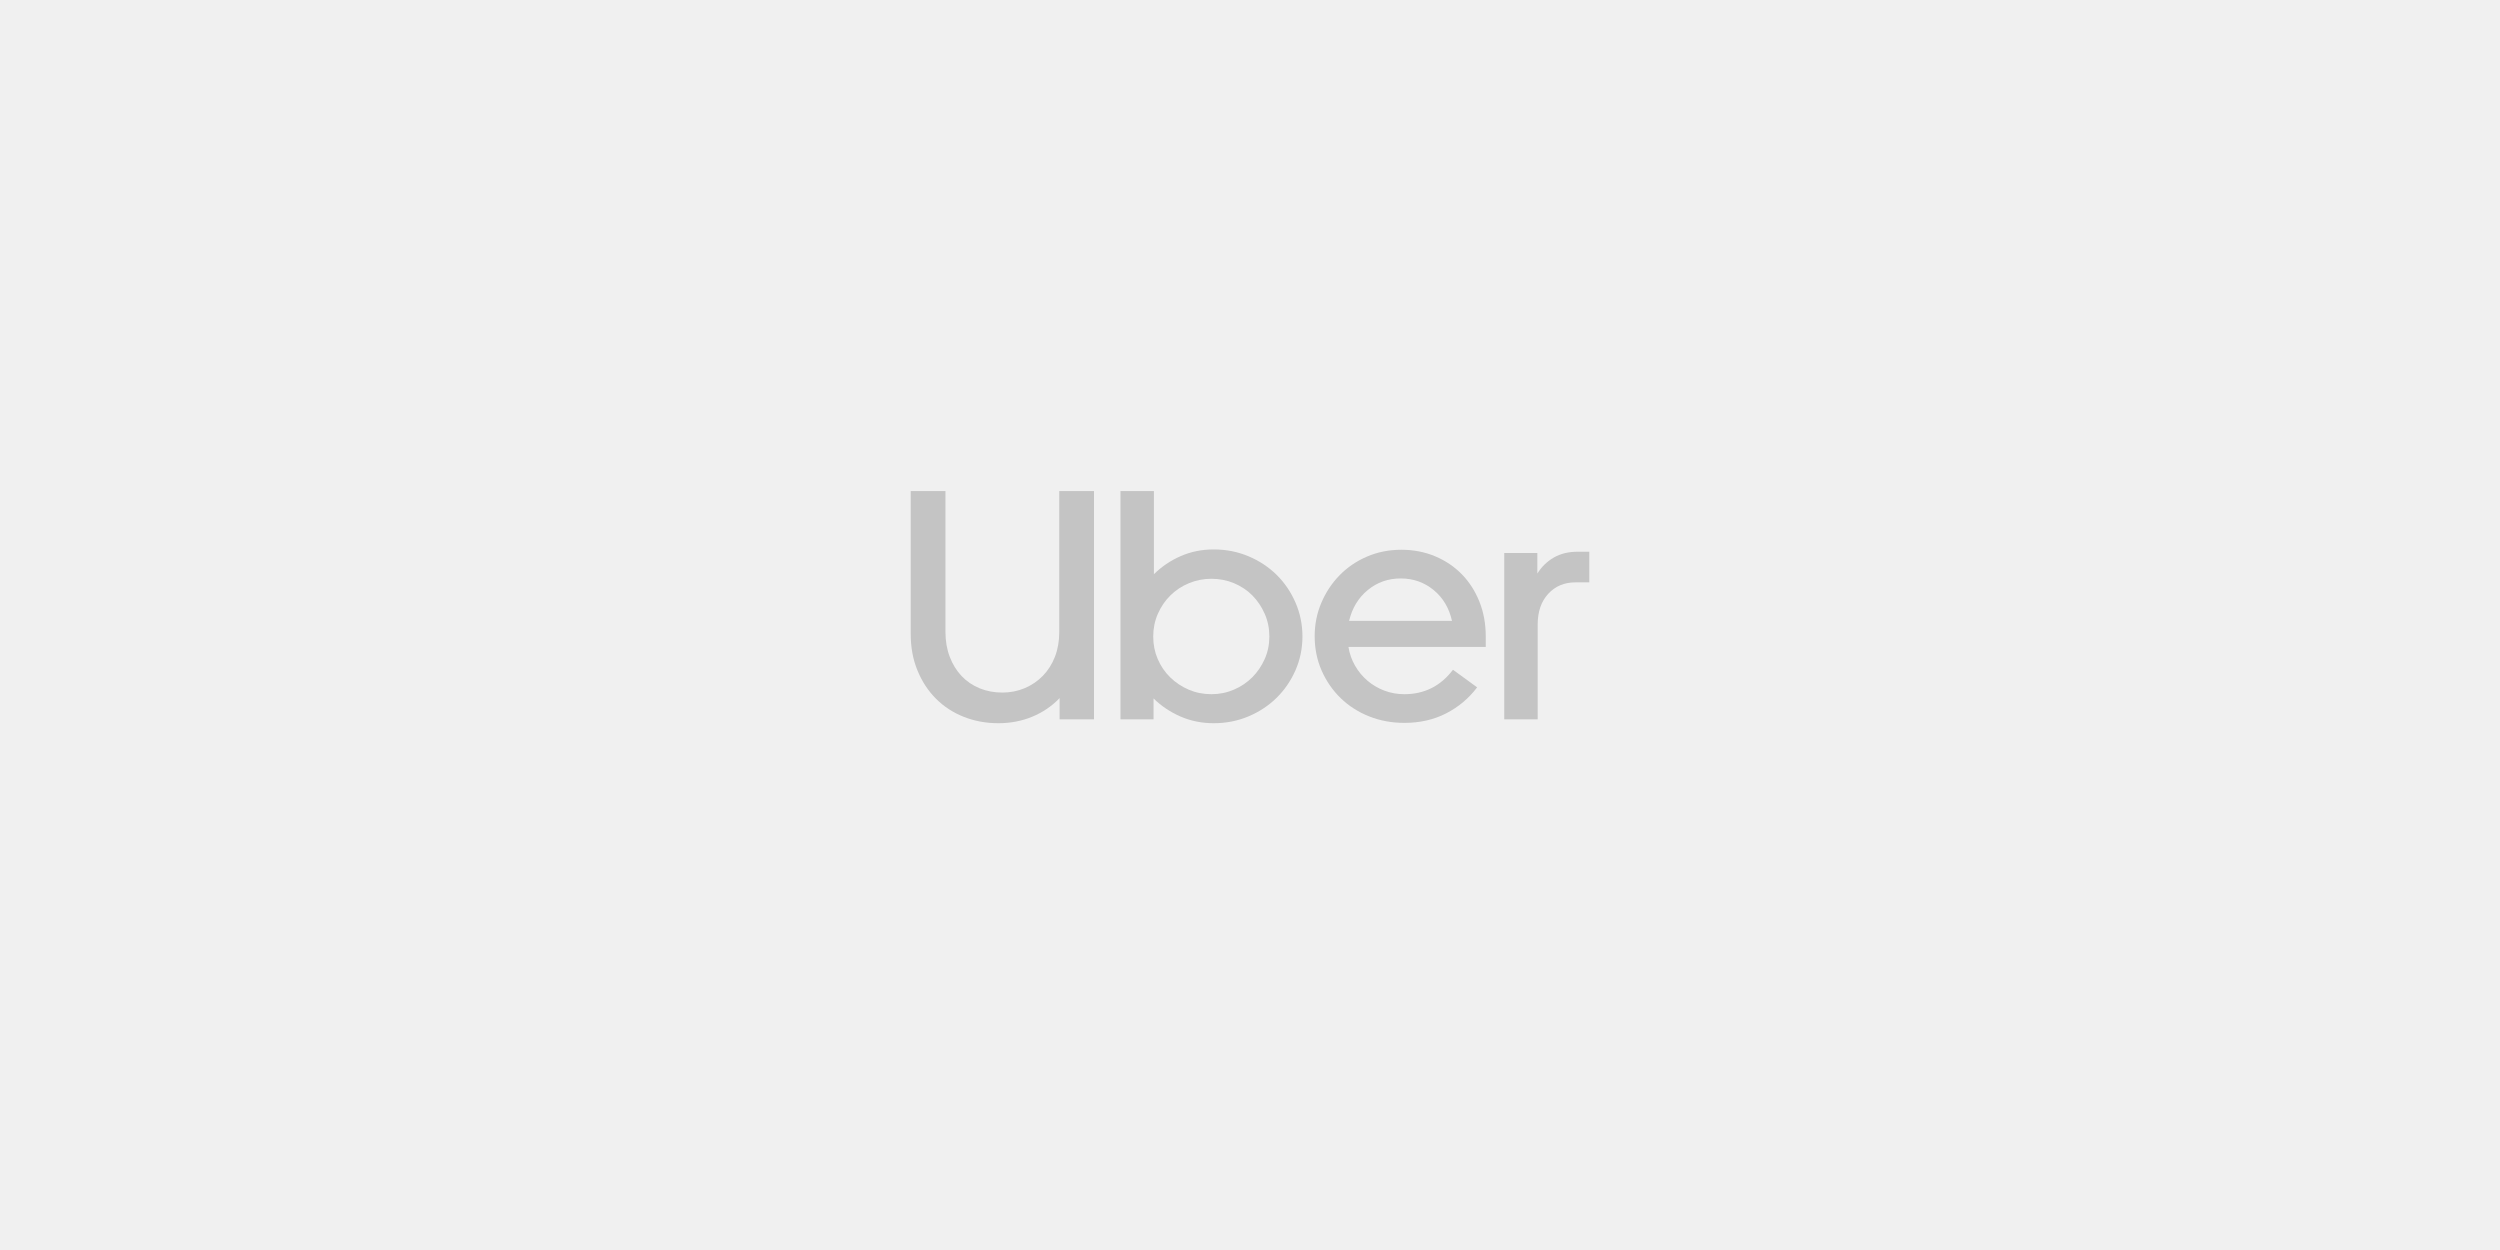
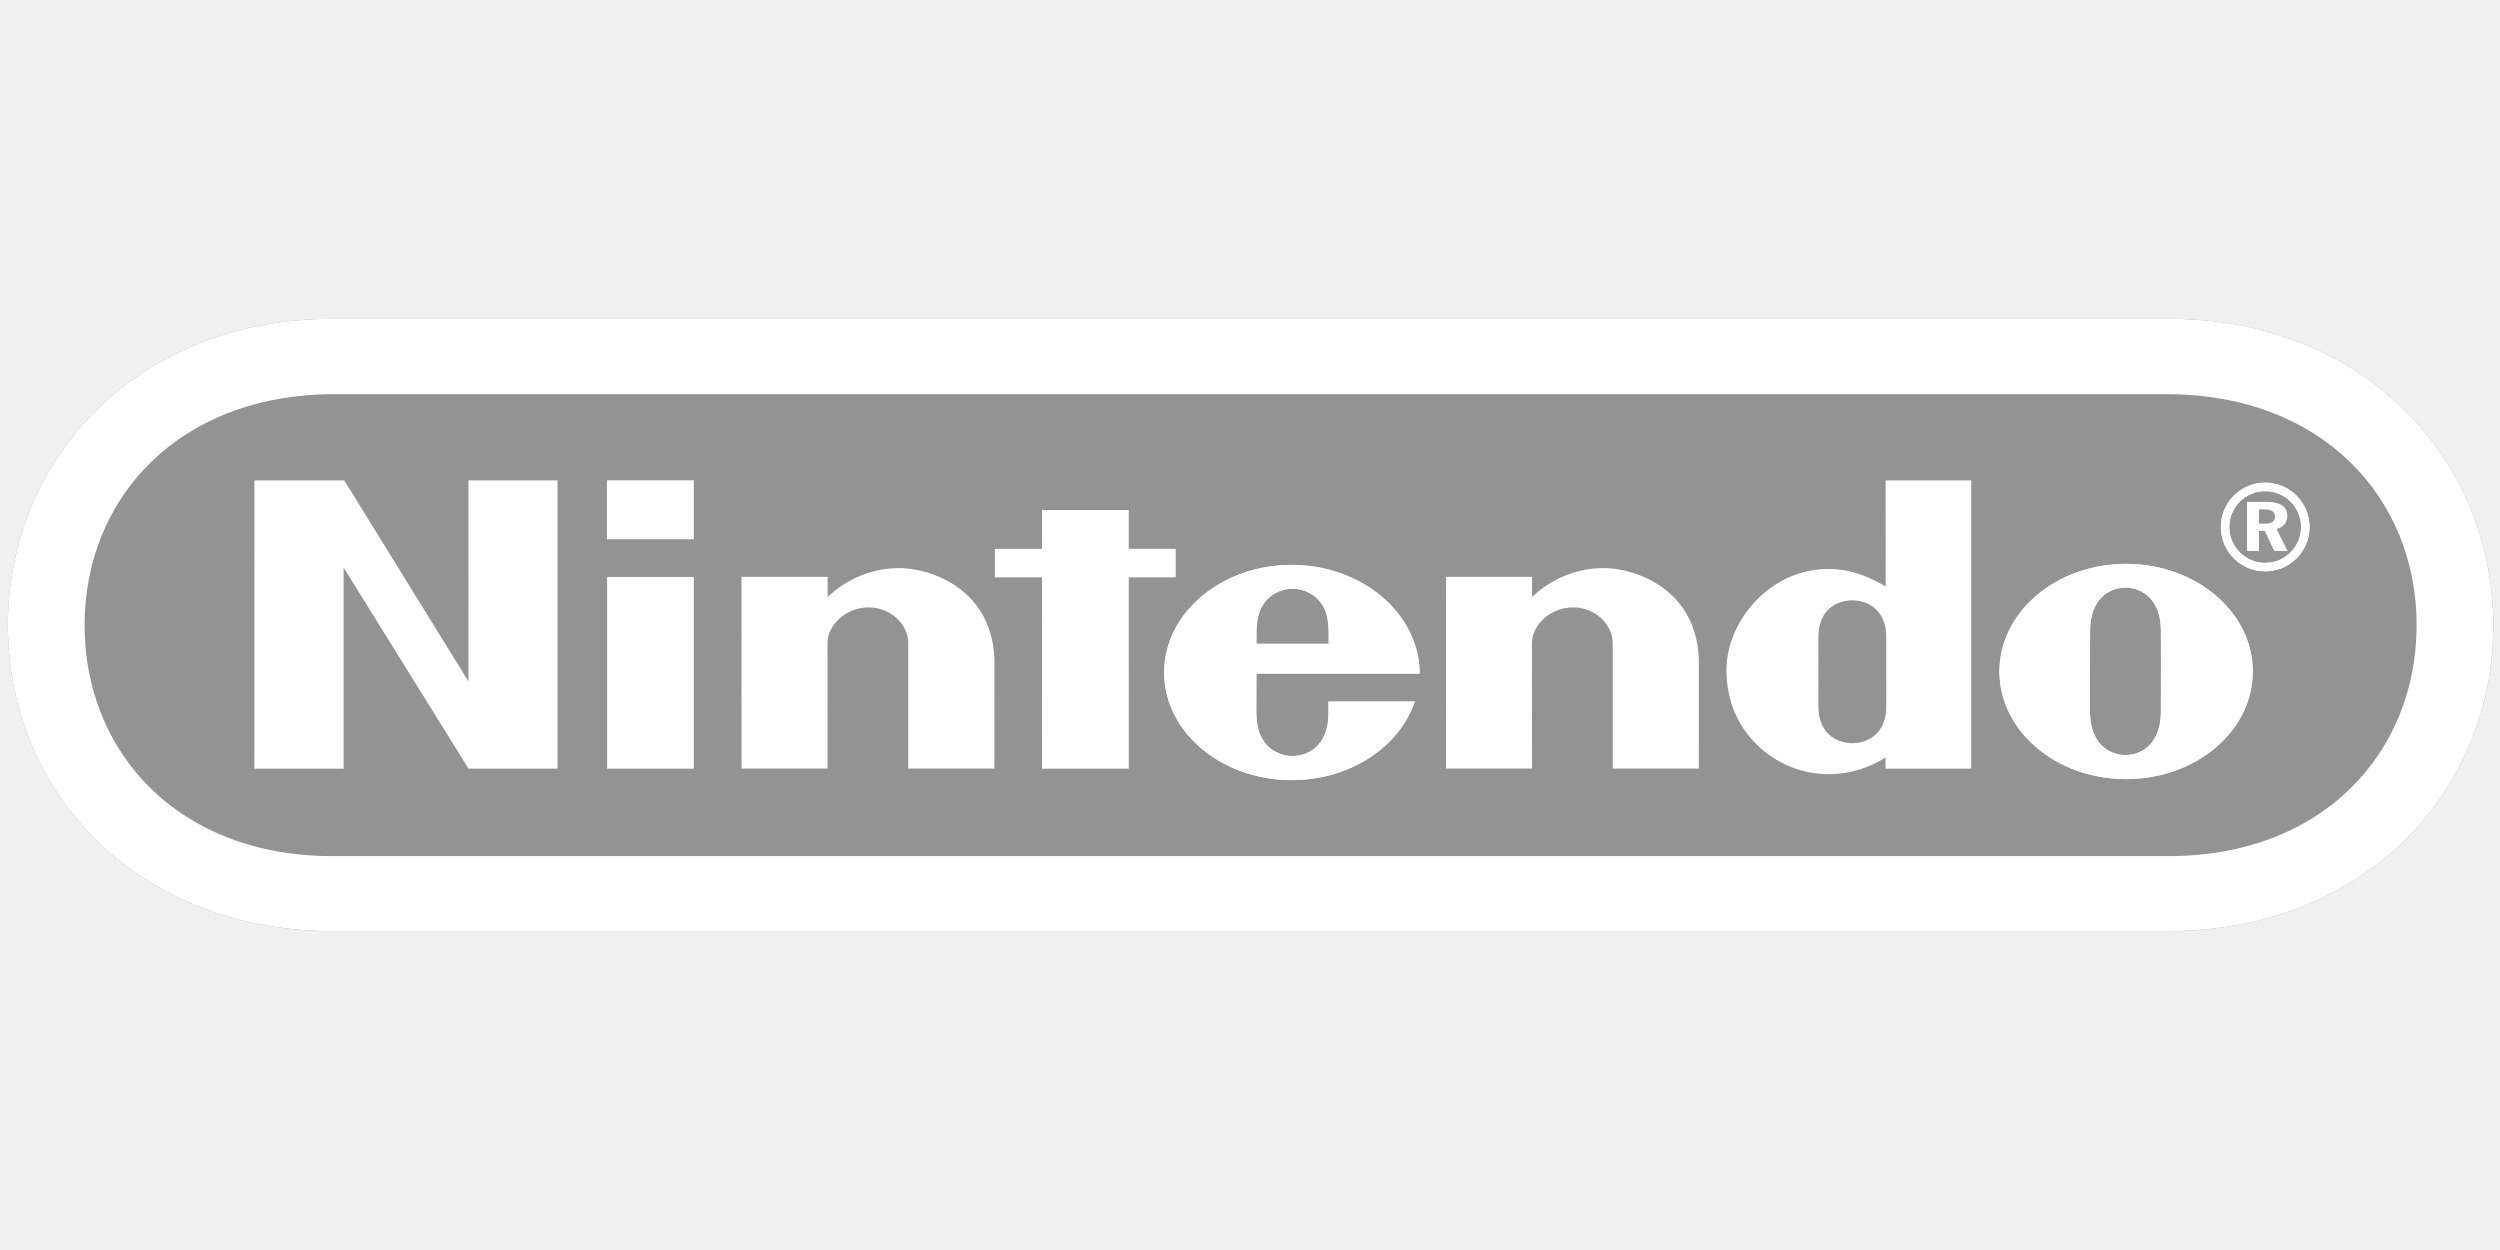
<svg xmlns="http://www.w3.org/2000/svg" width="176" height="88" viewBox="0 0 176 88" fill="none">
-   <path d="M66.863 46.243C67.065 46.771 67.344 47.223 67.701 47.597C68.058 47.972 68.482 48.259 68.971 48.458C69.46 48.657 69.991 48.757 70.566 48.757C71.125 48.757 71.649 48.653 72.139 48.447C72.628 48.24 73.054 47.949 73.42 47.575C73.784 47.2 74.068 46.752 74.269 46.232C74.471 45.712 74.572 45.13 74.572 44.487V34.571H77.018V50.639H74.596V49.147C74.052 49.713 73.412 50.149 72.674 50.455C71.936 50.761 71.14 50.914 70.287 50.914C69.417 50.914 68.606 50.765 67.852 50.467C67.099 50.168 66.448 49.744 65.896 49.193C65.345 48.642 64.91 47.98 64.592 47.207C64.273 46.435 64.114 45.574 64.114 44.625V34.571H66.56V44.487C66.56 45.13 66.661 45.715 66.863 46.243Z" fill="#C4C4C4" />
-   <path d="M81.234 34.571V40.425C81.777 39.889 82.406 39.464 83.12 39.151C83.835 38.837 84.611 38.68 85.45 38.68C86.319 38.68 87.135 38.841 87.895 39.162C88.656 39.483 89.316 39.92 89.875 40.47C90.434 41.021 90.877 41.672 91.203 42.422C91.529 43.171 91.692 43.967 91.692 44.809C91.692 45.65 91.529 46.442 91.203 47.184C90.877 47.926 90.434 48.573 89.875 49.124C89.316 49.675 88.656 50.111 87.895 50.432C87.135 50.754 86.319 50.914 85.45 50.914C84.611 50.914 83.831 50.757 83.109 50.444C82.387 50.13 81.754 49.705 81.21 49.17V50.639H78.881V34.571H81.234ZM81.502 46.392C81.711 46.882 82.002 47.311 82.375 47.678C82.748 48.045 83.183 48.336 83.679 48.55C84.176 48.764 84.712 48.871 85.287 48.871C85.846 48.871 86.373 48.764 86.871 48.55C87.367 48.336 87.798 48.045 88.163 47.678C88.528 47.311 88.819 46.882 89.037 46.392C89.254 45.903 89.363 45.375 89.363 44.809C89.363 44.242 89.254 43.711 89.037 43.213C88.819 42.716 88.528 42.284 88.163 41.916C87.798 41.549 87.368 41.262 86.871 41.056C86.373 40.849 85.845 40.746 85.287 40.746C84.728 40.746 84.2 40.849 83.703 41.056C83.206 41.262 82.771 41.549 82.398 41.916C82.025 42.284 81.731 42.716 81.513 43.213C81.296 43.711 81.187 44.242 81.187 44.809C81.187 45.375 81.292 45.903 81.502 46.392Z" fill="#C4C4C4" />
-   <path d="M93.019 42.444C93.33 41.71 93.757 41.063 94.3 40.505C94.844 39.946 95.488 39.506 96.234 39.185C96.979 38.864 97.786 38.703 98.656 38.703C99.51 38.703 100.302 38.856 101.032 39.162C101.761 39.468 102.391 39.893 102.919 40.436C103.447 40.979 103.858 41.622 104.153 42.364C104.448 43.106 104.596 43.913 104.596 44.786V45.543H94.93C95.007 46.018 95.162 46.458 95.395 46.863C95.628 47.269 95.919 47.62 96.268 47.919C96.618 48.217 97.014 48.451 97.456 48.619C97.899 48.787 98.369 48.871 98.866 48.871C100.279 48.871 101.42 48.298 102.289 47.15L103.99 48.389C103.4 49.17 102.67 49.782 101.8 50.226C100.931 50.669 99.952 50.891 98.866 50.891C97.981 50.891 97.154 50.738 96.385 50.432C95.617 50.126 94.949 49.698 94.382 49.147C93.815 48.596 93.369 47.949 93.043 47.207C92.717 46.465 92.553 45.658 92.553 44.786C92.553 43.959 92.709 43.179 93.019 42.444ZM96.292 41.538C95.632 42.081 95.194 42.804 94.976 43.707H102.22C102.018 42.804 101.587 42.081 100.927 41.538C100.267 40.995 99.495 40.723 98.61 40.723C97.724 40.723 96.952 40.995 96.292 41.538Z" fill="#C4C4C4" />
-   <path d="M108.997 41.802C108.501 42.337 108.252 43.064 108.252 43.982V50.639H105.9V38.933H108.229V40.379C108.524 39.904 108.908 39.529 109.382 39.254C109.856 38.978 110.418 38.841 111.071 38.841H111.886V40.998H110.908C110.131 40.998 109.495 41.266 108.997 41.802Z" fill="#C4C4C4" />
+   <path d="M23.439 65.553C9.721 65.549 0.554 55.827 0.554 44.039C0.554 32.251 9.742 22.417 23.419 22.447H152.664C166.341 22.417 175.529 32.251 175.529 44.039C175.529 55.827 166.362 65.549 152.643 65.553H23.439ZM159.547 35.33C160.534 35.33 161.025 35.664 161.025 36.326C161.025 36.782 160.741 37.126 160.269 37.244L161.043 38.79H160.107L159.444 37.372H159.033V38.79H158.19V35.33H159.547ZM159.47 33.977C157.746 33.977 156.347 35.376 156.347 37.1C156.347 38.825 157.746 40.223 159.47 40.223C161.194 40.223 162.593 38.825 162.593 37.1C162.593 35.376 161.194 33.977 159.47 33.977ZM161.996 37.102C161.996 38.497 160.864 39.628 159.47 39.628C158.076 39.628 156.944 38.497 156.944 37.103C156.944 35.709 158.076 34.577 159.47 34.577C160.14 34.577 160.782 34.843 161.256 35.317C161.729 35.79 161.996 36.433 161.996 37.102ZM159.033 36.866H159.444C159.926 36.866 160.158 36.719 160.158 36.375C160.158 36.015 159.909 35.859 159.403 35.859H159.033V36.866ZM88.45 45.322C88.441 44.139 88.466 43.349 88.855 42.675C89.331 41.843 90.207 41.448 91.001 41.443H90.999C91.794 41.448 92.67 41.843 93.146 42.675C93.534 43.351 93.551 44.141 93.541 45.324L88.45 45.322ZM93.521 49.39C93.521 49.39 93.525 49.45 93.525 50.208C93.525 52.676 91.901 53.224 90.999 53.224C90.098 53.224 88.446 52.676 88.446 50.208C88.446 49.469 88.45 47.422 88.45 47.422C88.45 47.422 99.945 47.427 99.945 47.419C99.945 43.235 95.905 39.768 90.941 39.768C85.978 39.768 81.956 43.16 81.956 47.345C81.956 51.53 85.978 54.92 90.941 54.92C95.059 54.92 98.537 52.571 99.599 49.385L93.521 49.39ZM112.721 39.993C115.002 39.928 119.631 41.422 119.599 46.764C119.594 47.712 119.596 54.107 119.596 54.107H113.534V45.244C113.534 44.069 112.409 42.761 110.746 42.761C109.084 42.761 107.848 44.069 107.848 45.244C107.848 45.821 107.855 54.107 107.855 54.107H101.797L101.802 40.613L107.858 40.609C107.858 40.609 107.85 41.694 107.858 42.028C109.024 40.915 110.706 40.051 112.721 39.993ZM63.13 39.993C65.412 39.928 70.04 41.422 70.008 46.764C70.003 47.712 70.005 54.107 70.005 54.107H63.943V45.244C63.943 44.069 62.818 42.761 61.154 42.761C59.493 42.761 58.257 44.069 58.257 45.244C58.257 45.821 58.264 54.107 58.264 54.107H52.206L52.203 40.613L58.266 40.609C58.266 40.609 58.259 41.694 58.266 42.028C59.432 40.915 61.113 40.051 63.13 39.993ZM132.75 33.819H138.773V54.112H132.741C132.741 54.112 132.739 53.456 132.739 53.331C130.404 54.797 127.768 54.795 125.717 53.837C125.166 53.582 121.544 51.844 121.544 47.148C121.544 43.585 124.904 39.696 129.302 40.081C130.75 40.209 131.779 40.737 132.755 41.285C132.75 38.162 132.75 33.819 132.75 33.819ZM132.795 47.297V44.884C132.795 42.798 131.354 42.266 130.406 42.266C129.435 42.266 128.012 42.798 128.012 44.884C128.012 45.577 128.015 47.29 128.015 47.29C128.015 47.29 128.012 48.972 128.012 49.69C128.012 51.774 129.435 52.32 130.404 52.32C131.354 52.32 132.797 51.774 132.797 49.69C132.797 48.823 132.795 47.297 132.795 47.297ZM152.13 47.257C152.13 47.257 152.127 49.297 152.127 50.115C152.127 52.267 150.856 53.154 149.634 53.154C148.409 53.154 147.134 52.267 147.134 50.115C147.134 49.297 147.136 47.206 147.136 47.206C147.136 47.206 147.141 45.21 147.141 44.392C147.141 42.249 148.419 41.369 149.634 41.369C150.852 41.369 152.127 42.25 152.127 44.392C152.127 45.21 152.125 46.723 152.132 47.264L152.13 47.257ZM149.678 39.696C144.752 39.696 140.76 43.088 140.76 47.273C140.76 51.458 144.754 54.85 149.678 54.85C154.604 54.85 158.596 51.458 158.596 47.273C158.596 43.088 154.604 39.696 149.678 39.696ZM42.728 37.962V33.815H48.844V37.962H42.728ZM42.742 54.112V40.616L48.844 40.618V54.112H42.742ZM73.356 54.112L73.359 40.644H70.04V38.641L73.361 38.639L73.356 35.906H79.462V38.636H82.767V40.644H79.462L79.467 54.112H73.356ZM17.909 54.112L17.912 33.819H24.234L32.98 47.97L32.975 33.819H39.25V54.112H32.985L24.192 39.961V54.112H17.909Z" fill="#939393" />
+   <path d="M23.439 65.553C9.721 65.549 0.554 55.827 0.554 44.039C0.554 32.251 9.742 22.417 23.419 22.447H152.664C166.341 22.417 175.529 32.251 175.529 44.039C175.529 55.827 166.362 65.549 152.643 65.553H23.439ZM23.482 27.75C12.621 27.771 5.954 35.03 5.954 44.011C5.954 52.989 12.579 60.309 23.482 60.269H152.601C163.504 60.307 170.13 52.989 170.13 44.011C170.13 35.032 163.464 27.773 152.603 27.752L23.482 27.75ZM159.547 35.33C160.534 35.33 161.025 35.664 161.025 36.326C161.025 36.782 160.741 37.126 160.269 37.244L161.043 38.79H160.107L159.444 37.372H159.033V38.79H158.19V35.33H159.547ZM159.47 33.977C157.746 33.977 156.347 35.376 156.347 37.1C156.347 38.825 157.746 40.223 159.47 40.223C161.194 40.223 162.593 38.825 162.593 37.1C162.593 35.376 161.194 33.977 159.47 33.977ZM161.996 37.102C161.996 38.497 160.864 39.628 159.47 39.628C158.076 39.628 156.944 38.497 156.944 37.103C156.944 35.709 158.076 34.577 159.47 34.577C160.14 34.577 160.782 34.843 161.256 35.317C161.729 35.79 161.996 36.433 161.996 37.102ZM159.033 36.866H159.444C159.926 36.866 160.158 36.719 160.158 36.375C160.158 36.015 159.909 35.859 159.403 35.859H159.033V36.866ZM88.45 45.322C88.441 44.139 88.466 43.349 88.855 42.675C89.331 41.843 90.207 41.448 91.001 41.443H90.999C91.794 41.448 92.67 41.843 93.146 42.675C93.534 43.351 93.551 44.141 93.541 45.324L88.45 45.322ZM93.521 49.39C93.521 49.39 93.525 49.45 93.525 50.208C93.525 52.676 91.901 53.224 90.999 53.224C90.098 53.224 88.446 52.676 88.446 50.208C88.446 49.469 88.45 47.422 88.45 47.422C88.45 47.422 99.945 47.427 99.945 47.419C99.945 43.235 95.905 39.768 90.941 39.768C85.978 39.768 81.956 43.16 81.956 47.345C81.956 51.53 85.978 54.92 90.941 54.92C95.059 54.92 98.537 52.571 99.599 49.385L93.521 49.39ZM112.721 39.993C115.002 39.928 119.631 41.422 119.599 46.764C119.594 47.712 119.596 54.107 119.596 54.107H113.534V45.244C113.534 44.069 112.409 42.761 110.746 42.761C109.084 42.761 107.848 44.069 107.848 45.244C107.848 45.821 107.855 54.107 107.855 54.107H101.797L101.802 40.613L107.858 40.609C107.858 40.609 107.85 41.694 107.858 42.028C109.024 40.915 110.706 40.051 112.721 39.993ZM63.13 39.993C65.412 39.928 70.04 41.422 70.008 46.764C70.003 47.712 70.005 54.107 70.005 54.107H63.943V45.244C63.943 44.069 62.818 42.761 61.154 42.761C59.493 42.761 58.257 44.069 58.257 45.244C58.257 45.821 58.264 54.107 58.264 54.107H52.206L52.203 40.613L58.266 40.609C58.266 40.609 58.259 41.694 58.266 42.028C59.432 40.915 61.112 40.051 63.129 39.993L63.13 39.993ZM132.75 33.819H138.773V54.112H132.741C132.741 54.112 132.739 53.456 132.739 53.331C130.404 54.797 127.768 54.795 125.717 53.837C125.166 53.582 121.544 51.844 121.544 47.148C121.544 43.585 124.904 39.696 129.302 40.081C130.75 40.209 131.779 40.737 132.755 41.285C132.75 38.162 132.75 33.819 132.75 33.819ZM132.795 47.297V44.884C132.795 42.798 131.354 42.266 130.406 42.266C129.435 42.266 128.012 42.798 128.012 44.884C128.012 45.577 128.015 47.29 128.015 47.29C128.015 47.29 128.012 48.972 128.012 49.69C128.012 51.774 129.435 52.32 130.404 52.32C131.354 52.32 132.797 51.774 132.797 49.69C132.797 48.823 132.795 47.297 132.795 47.297ZM152.13 47.257C152.13 47.257 152.127 49.297 152.127 50.115C152.127 52.267 150.856 53.154 149.634 53.154C148.409 53.154 147.134 52.267 147.134 50.115C147.134 49.297 147.136 47.206 147.136 47.206C147.136 47.206 147.141 45.21 147.141 44.392C147.141 42.249 148.419 41.369 149.634 41.369C150.852 41.369 152.127 42.25 152.127 44.392C152.127 45.21 152.125 46.723 152.132 47.264L152.13 47.257ZM149.678 39.696C144.752 39.696 140.76 43.088 140.76 47.273C140.76 51.458 144.754 54.85 149.678 54.85C154.604 54.85 158.596 51.458 158.596 47.273C158.596 43.088 154.604 39.696 149.678 39.696ZM42.728 37.962V33.815H48.844V37.962H42.728ZM42.742 54.112V40.616L48.844 40.618V54.112H42.742ZM73.356 54.112L73.359 40.644H70.04V38.641L73.361 38.639L73.356 35.906H79.462V38.636H82.767V40.644H79.462L79.467 54.112H73.356ZM17.909 54.112L17.912 33.819H24.234L32.98 47.97L32.975 33.819H39.25V54.112H32.985L24.192 39.961V54.112H17.909Z" fill="white" />
</svg>
